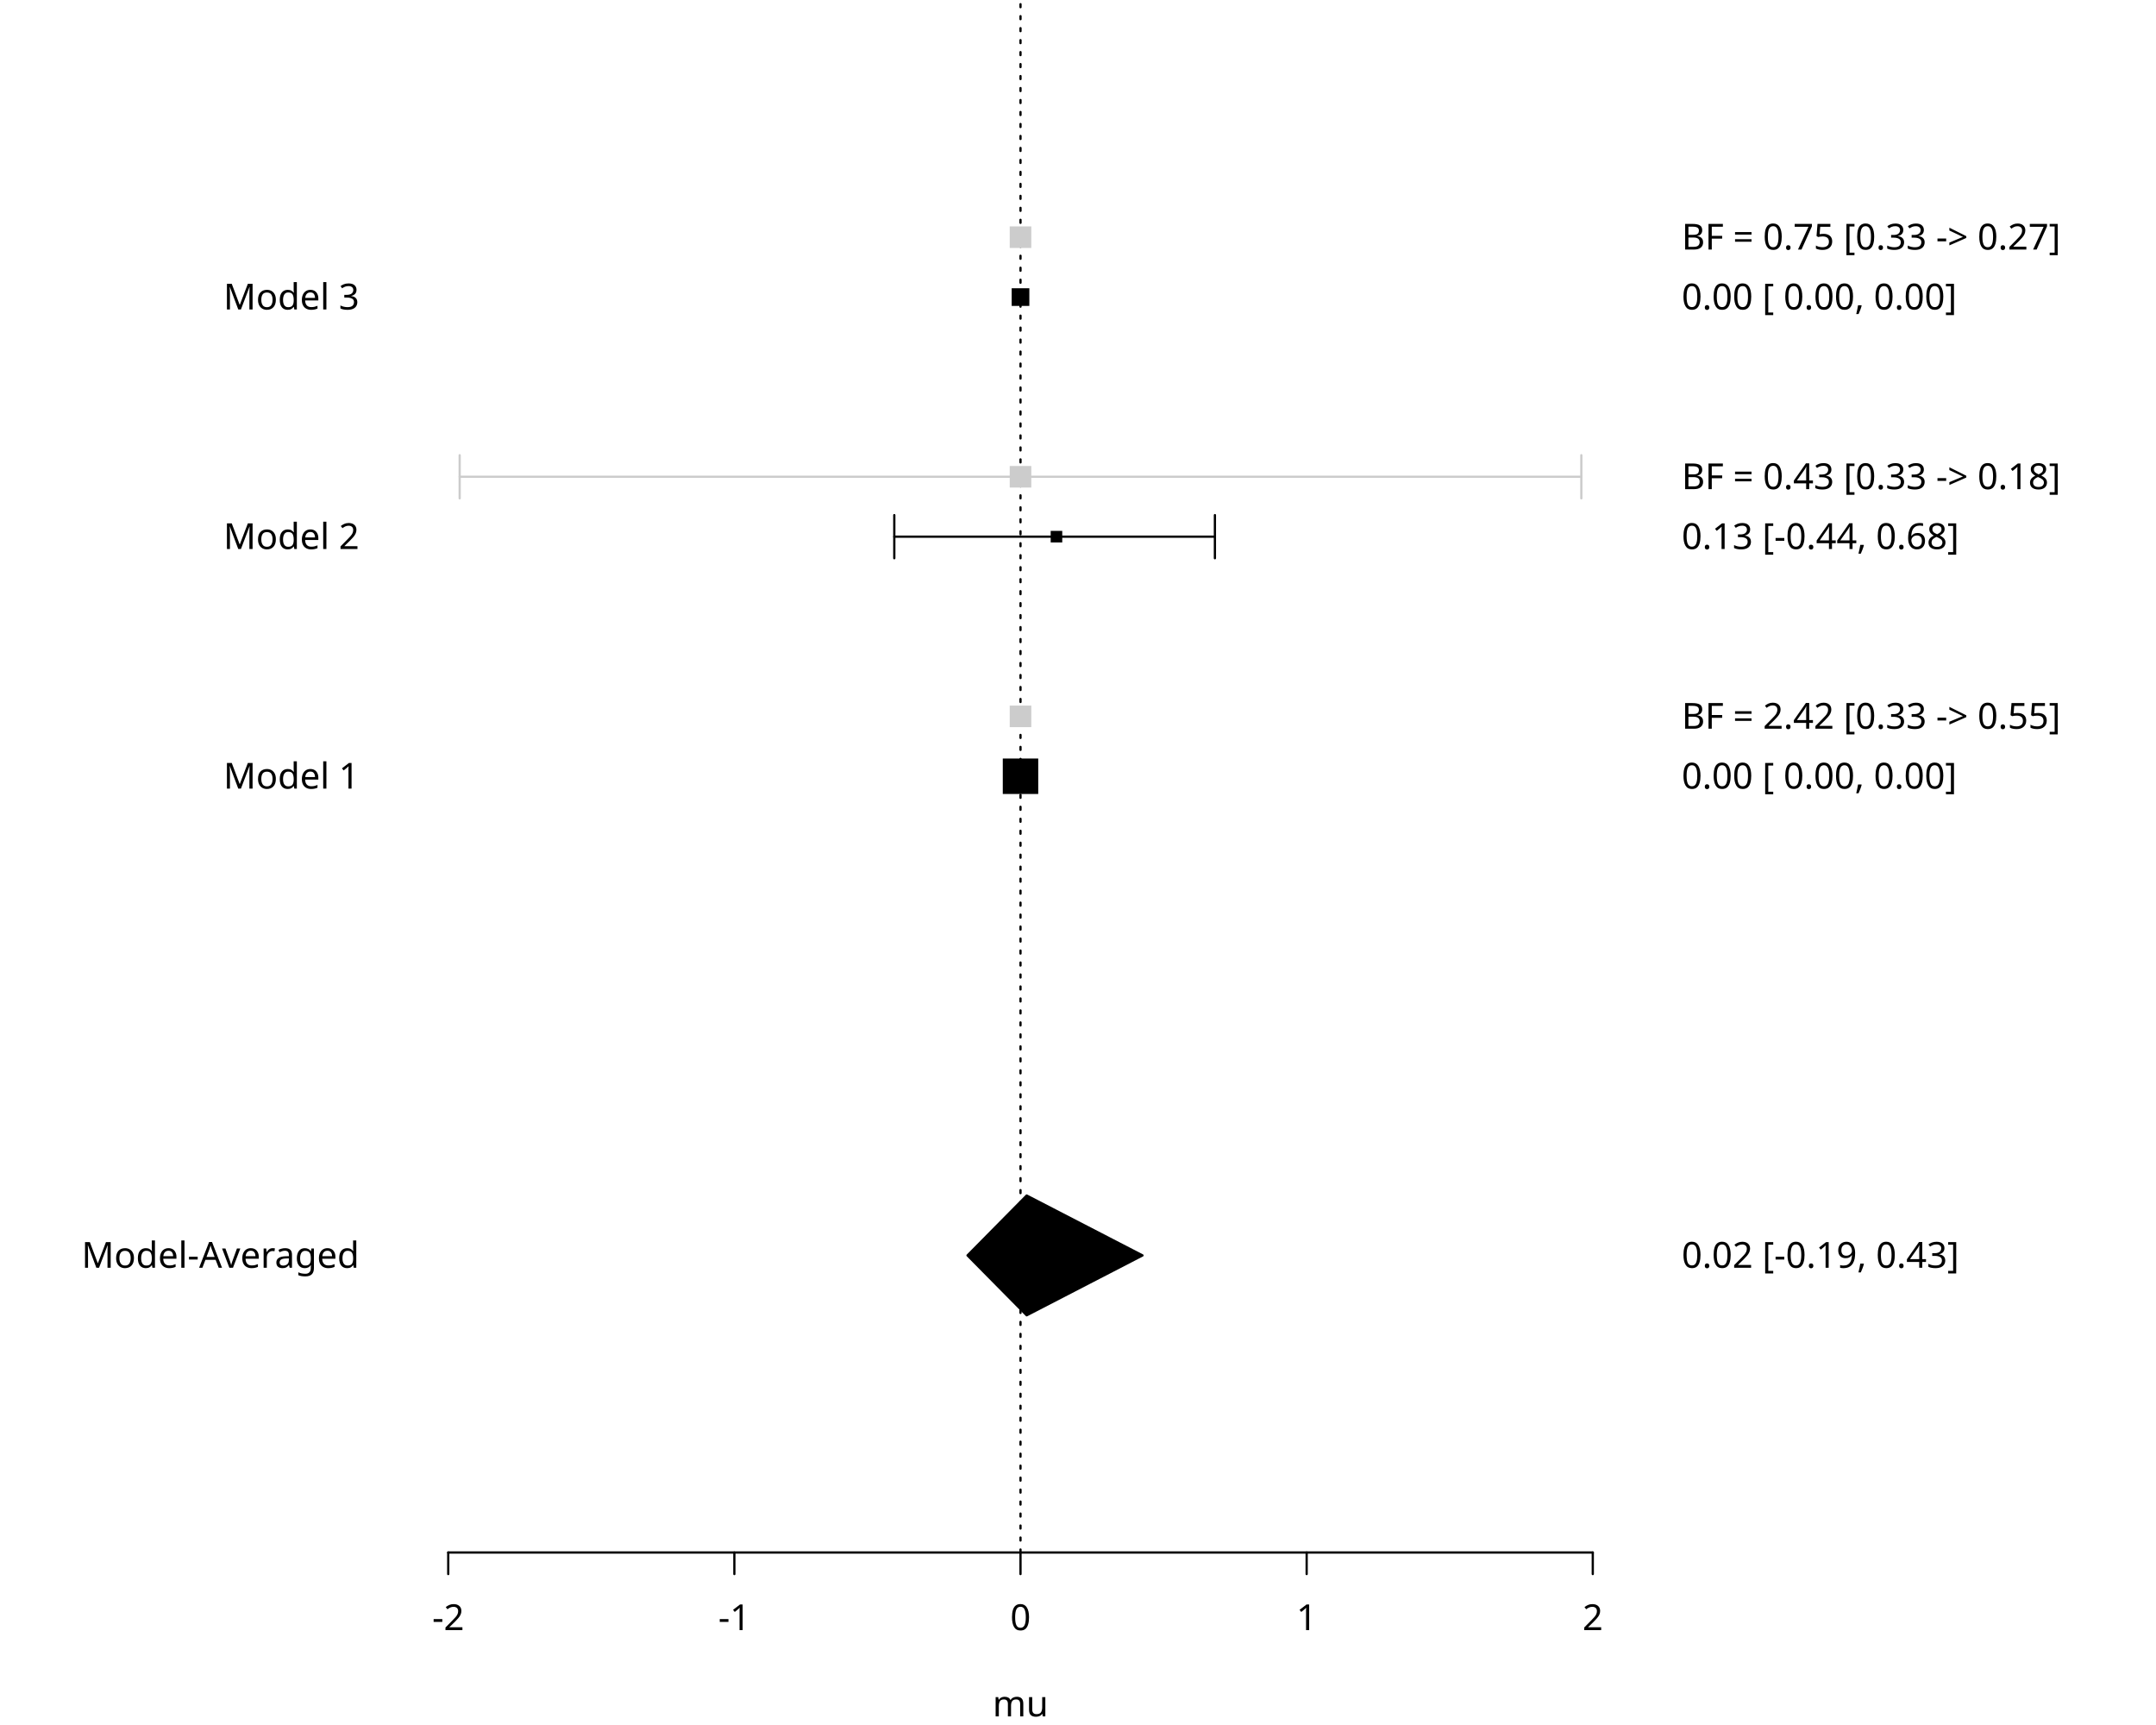
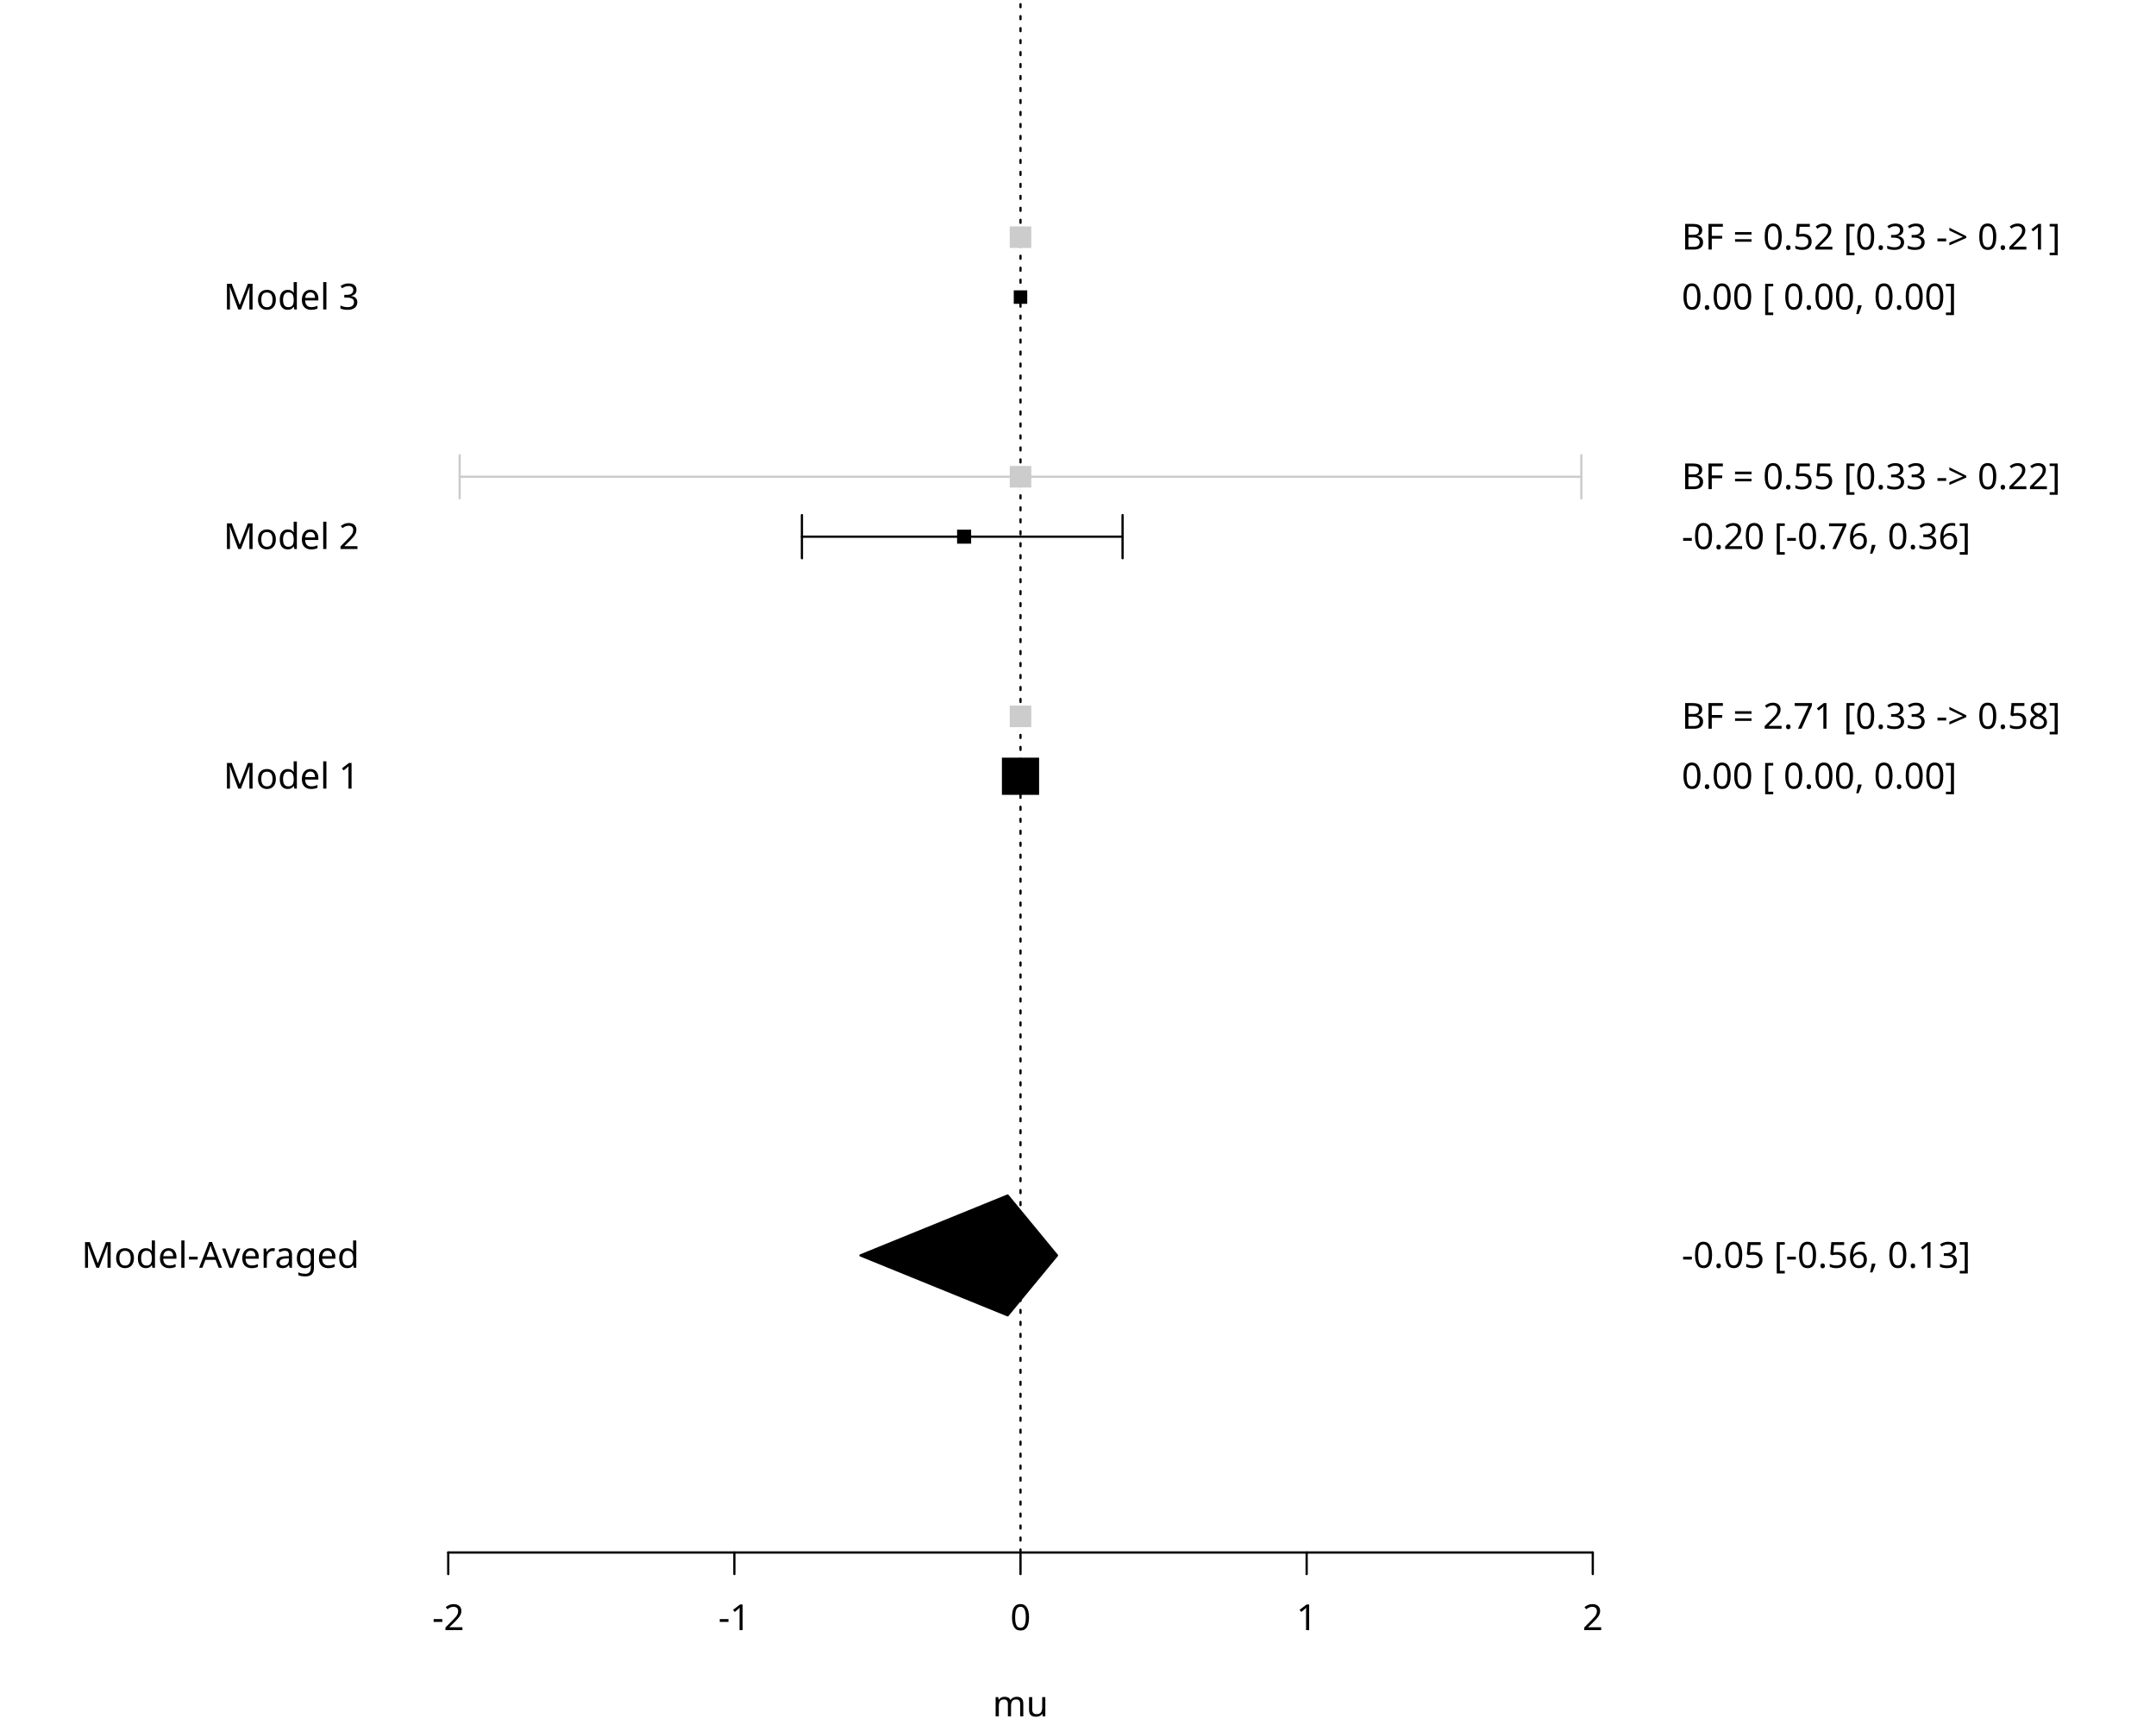
<svg xmlns="http://www.w3.org/2000/svg" class="svglite" data-engine-version="2.0" width="720.00pt" height="576.00pt" viewBox="0 0 720.00 576.00">
  <defs>
    <style type="text/css">
    .svglite line, .svglite polyline, .svglite polygon, .svglite path, .svglite rect, .svglite circle {
      fill: none;
      stroke: #000000;
      stroke-linecap: round;
      stroke-linejoin: round;
      stroke-miterlimit: 10.00;
    }
  </style>
  </defs>
  <rect width="100%" height="100%" style="stroke: none; fill: #FFFFFF;" />
  <defs>
    <clipPath id="cpMC4wMHw3MjAuMDB8MC4wMHw1NzYuMDA=">
      <rect x="0.00" y="0.00" width="720.00" height="576.00" />
    </clipPath>
  </defs>
  <g clip-path="url(#cpMC4wMHw3MjAuMDB8MC4wMHw1NzYuMDA=)">
    <line x1="149.69" y1="518.40" x2="531.91" y2="518.40" style="stroke-width: 0.75;" />
    <line x1="149.69" y1="518.40" x2="149.69" y2="525.60" style="stroke-width: 0.75;" />
    <line x1="245.24" y1="518.40" x2="245.24" y2="525.60" style="stroke-width: 0.75;" />
    <line x1="340.80" y1="518.40" x2="340.80" y2="525.60" style="stroke-width: 0.75;" />
    <line x1="436.36" y1="518.40" x2="436.36" y2="525.60" style="stroke-width: 0.75;" />
    <line x1="531.91" y1="518.40" x2="531.91" y2="525.60" style="stroke-width: 0.75;" />
    <text x="149.69" y="544.32" text-anchor="middle" style="font-size: 12.00px; font-family: sans;" textLength="10.67px" lengthAdjust="spacingAndGlyphs">-2</text>
    <text x="245.24" y="544.32" text-anchor="middle" style="font-size: 12.00px; font-family: sans;" textLength="10.67px" lengthAdjust="spacingAndGlyphs">-1</text>
    <text x="340.80" y="544.32" text-anchor="middle" style="font-size: 12.00px; font-family: sans;" textLength="6.67px" lengthAdjust="spacingAndGlyphs">0</text>
    <text x="436.36" y="544.32" text-anchor="middle" style="font-size: 12.00px; font-family: sans;" textLength="6.67px" lengthAdjust="spacingAndGlyphs">1</text>
    <text x="531.91" y="544.32" text-anchor="middle" style="font-size: 12.00px; font-family: sans;" textLength="6.67px" lengthAdjust="spacingAndGlyphs">2</text>
    <text x="340.80" y="573.12" text-anchor="middle" style="font-size: 12.00px; font-family: sans;" textLength="16.68px" lengthAdjust="spacingAndGlyphs">mu</text>
    <line x1="134.40" y1="419.20" x2="134.40" y2="99.20" style="stroke-width: 0.75; stroke: none;" />
    <line x1="134.40" y1="419.20" x2="127.20" y2="419.20" style="stroke-width: 0.75; stroke: none;" />
    <line x1="134.40" y1="259.20" x2="127.20" y2="259.20" style="stroke-width: 0.75; stroke: none;" />
    <line x1="134.40" y1="179.20" x2="127.20" y2="179.20" style="stroke-width: 0.75; stroke: none;" />
    <line x1="134.40" y1="99.20" x2="127.20" y2="99.20" style="stroke-width: 0.75; stroke: none;" />
    <text x="120.00" y="423.33" text-anchor="end" style="font-size: 12.00px; font-family: sans;" textLength="88.06px" lengthAdjust="spacingAndGlyphs">Model-Averaged</text>
    <text x="120.00" y="263.33" text-anchor="end" style="font-size: 12.00px; font-family: sans;" textLength="42.70px" lengthAdjust="spacingAndGlyphs">Model 1</text>
    <text x="120.00" y="183.33" text-anchor="end" style="font-size: 12.00px; font-family: sans;" textLength="42.70px" lengthAdjust="spacingAndGlyphs">Model 2</text>
    <text x="120.00" y="103.33" text-anchor="end" style="font-size: 12.00px; font-family: sans;" textLength="42.70px" lengthAdjust="spacingAndGlyphs">Model 3</text>
    <line x1="547.20" y1="419.20" x2="547.20" y2="79.20" style="stroke-width: 0.75; stroke: none;" />
    <line x1="547.20" y1="419.20" x2="554.40" y2="419.20" style="stroke-width: 0.75; stroke: none;" />
    <line x1="547.20" y1="259.20" x2="554.40" y2="259.20" style="stroke-width: 0.75; stroke: none;" />
    <line x1="547.20" y1="239.20" x2="554.40" y2="239.20" style="stroke-width: 0.75; stroke: none;" />
    <line x1="547.20" y1="179.20" x2="554.40" y2="179.20" style="stroke-width: 0.75; stroke: none;" />
    <line x1="547.20" y1="159.20" x2="554.40" y2="159.20" style="stroke-width: 0.75; stroke: none;" />
    <line x1="547.20" y1="99.20" x2="554.40" y2="99.20" style="stroke-width: 0.75; stroke: none;" />
    <line x1="547.20" y1="79.20" x2="554.40" y2="79.20" style="stroke-width: 0.75; stroke: none;" />
-     <text x="561.60" y="423.33" style="font-size: 12.00px; font-family: sans;" textLength="90.73px" lengthAdjust="spacingAndGlyphs">0.02 [-0.19, 0.43]</text>
-     <text x="561.60" y="263.33" style="font-size: 12.00px; font-family: sans;" textLength="90.07px" lengthAdjust="spacingAndGlyphs">0.00 [ 0.00, 0.00]</text>
-     <text x="561.60" y="243.33" style="font-size: 12.00px; font-family: sans;" textLength="126.76px" lengthAdjust="spacingAndGlyphs">BF = 2.42 [0.33 -&gt; 0.55]</text>
-     <text x="561.60" y="183.33" style="font-size: 12.00px; font-family: sans;" textLength="90.73px" lengthAdjust="spacingAndGlyphs">0.13 [-0.44, 0.68]</text>
-     <text x="561.60" y="163.33" style="font-size: 12.00px; font-family: sans;" textLength="126.76px" lengthAdjust="spacingAndGlyphs">BF = 0.43 [0.33 -&gt; 0.18]</text>
-     <text x="561.60" y="103.33" style="font-size: 12.00px; font-family: sans;" textLength="90.07px" lengthAdjust="spacingAndGlyphs">0.00 [ 0.00, 0.00]</text>
-     <text x="561.60" y="83.33" style="font-size: 12.00px; font-family: sans;" textLength="126.76px" lengthAdjust="spacingAndGlyphs">BF = 0.75 [0.33 -&gt; 0.27]</text>
+     <text x="561.60" y="423.33" style="font-size: 12.00px; font-family: sans;" textLength="94.73px" lengthAdjust="spacingAndGlyphs">-0.05 [-0.56, 0.13]</text>
+     <text x="561.60" y="263.33" style="font-size: 12.00px; font-family: sans;" textLength="93.41px" lengthAdjust="spacingAndGlyphs"> 0.00 [ 0.00, 0.00]</text>
+     <text x="561.60" y="243.33" style="font-size: 12.00px; font-family: sans;" textLength="126.76px" lengthAdjust="spacingAndGlyphs">BF = 2.71 [0.33 -&gt; 0.58]</text>
+     <text x="561.60" y="183.33" style="font-size: 12.00px; font-family: sans;" textLength="94.73px" lengthAdjust="spacingAndGlyphs">-0.20 [-0.76, 0.36]</text>
+     <text x="561.60" y="163.33" style="font-size: 12.00px; font-family: sans;" textLength="126.76px" lengthAdjust="spacingAndGlyphs">BF = 0.55 [0.33 -&gt; 0.22]</text>
+     <text x="561.60" y="103.33" style="font-size: 12.00px; font-family: sans;" textLength="93.41px" lengthAdjust="spacingAndGlyphs"> 0.00 [ 0.00, 0.00]</text>
+     <text x="561.60" y="83.33" style="font-size: 12.00px; font-family: sans;" textLength="126.76px" lengthAdjust="spacingAndGlyphs">BF = 0.52 [0.33 -&gt; 0.21]</text>
  </g>
  <defs>
    <clipPath id="cpMTM0LjQwfDU0Ny4yMHwwLjAwfDUxOC40MA==">
      <rect x="134.40" y="0.00" width="412.80" height="518.40" />
    </clipPath>
  </defs>
  <g clip-path="url(#cpMTM0LjQwfDU0Ny4yMHwwLjAwfDUxOC40MA==)">
    <line x1="340.80" y1="518.40" x2="340.80" y2="0.00" style="stroke-width: 0.75; stroke-dasharray: 1.00,3.00;" />
-     <line x1="298.65" y1="179.20" x2="405.72" y2="179.20" style="stroke-width: 0.75;" />
-     <polyline points="298.65,172.00 298.65,179.20 298.65,186.40 " style="stroke-width: 0.75;" />
-     <polyline points="405.72,186.40 405.72,179.20 405.72,172.00 " style="stroke-width: 0.75;" />
-     <polygon points="334.88,265.12 346.72,265.12 346.72,253.28 334.88,253.28 " style="stroke-width: 0.75; stroke: none; fill: #000000;" />
-     <polygon points="350.88,181.13 354.74,181.13 354.74,177.27 350.88,177.27 " style="stroke-width: 0.75; stroke: none; fill: #000000;" />
-     <polygon points="337.85,102.15 343.75,102.15 343.75,96.25 337.85,96.25 " style="stroke-width: 0.75; stroke: none; fill: #000000;" />
+     <line x1="267.80" y1="179.20" x2="374.88" y2="179.20" style="stroke-width: 0.75;" />
+     <polyline points="267.80,172.00 267.80,179.20 267.80,186.40 " style="stroke-width: 0.75;" />
+     <polyline points="374.88,186.40 374.88,179.20 374.88,172.00 " style="stroke-width: 0.75;" />
+     <polygon points="334.59,265.41 347.01,265.41 347.01,252.99 334.59,252.99 " style="stroke-width: 0.75; stroke: none; fill: #000000;" />
+     <polygon points="319.62,181.54 324.31,181.54 324.31,176.86 319.62,176.86 " style="stroke-width: 0.75; stroke: none; fill: #000000;" />
+     <polygon points="338.55,101.45 343.05,101.45 343.05,96.95 338.55,96.95 " style="stroke-width: 0.75; stroke: none; fill: #000000;" />
    <line x1="153.51" y1="159.20" x2="528.09" y2="159.20" style="stroke-width: 0.75; stroke: #CCCCCC;" />
    <polyline points="153.51,152.00 153.51,159.20 153.51,166.40 " style="stroke-width: 0.75; stroke: #CCCCCC;" />
    <polyline points="528.09,166.40 528.09,159.20 528.09,152.00 " style="stroke-width: 0.75; stroke: #CCCCCC;" />
    <polygon points="337.20,242.80 344.40,242.80 344.40,235.60 337.20,235.60 " style="stroke-width: 0.75; stroke: none; fill: #CCCCCC;" />
    <polygon points="337.20,162.80 344.40,162.80 344.40,155.60 337.20,155.60 " style="stroke-width: 0.75; stroke: none; fill: #CCCCCC;" />
    <polygon points="337.20,82.80 344.40,82.80 344.40,75.60 337.20,75.60 " style="stroke-width: 0.75; stroke: none; fill: #CCCCCC;" />
-     <polygon points="323.10,419.20 342.86,399.20 381.55,419.20 342.86,439.20 " style="stroke-width: 0.75; fill: #000000;" />
+     <polygon points="287.35,419.20 336.50,399.20 352.98,419.20 336.50,439.20 " style="stroke-width: 0.75; fill: #000000;" />
  </g>
</svg>
